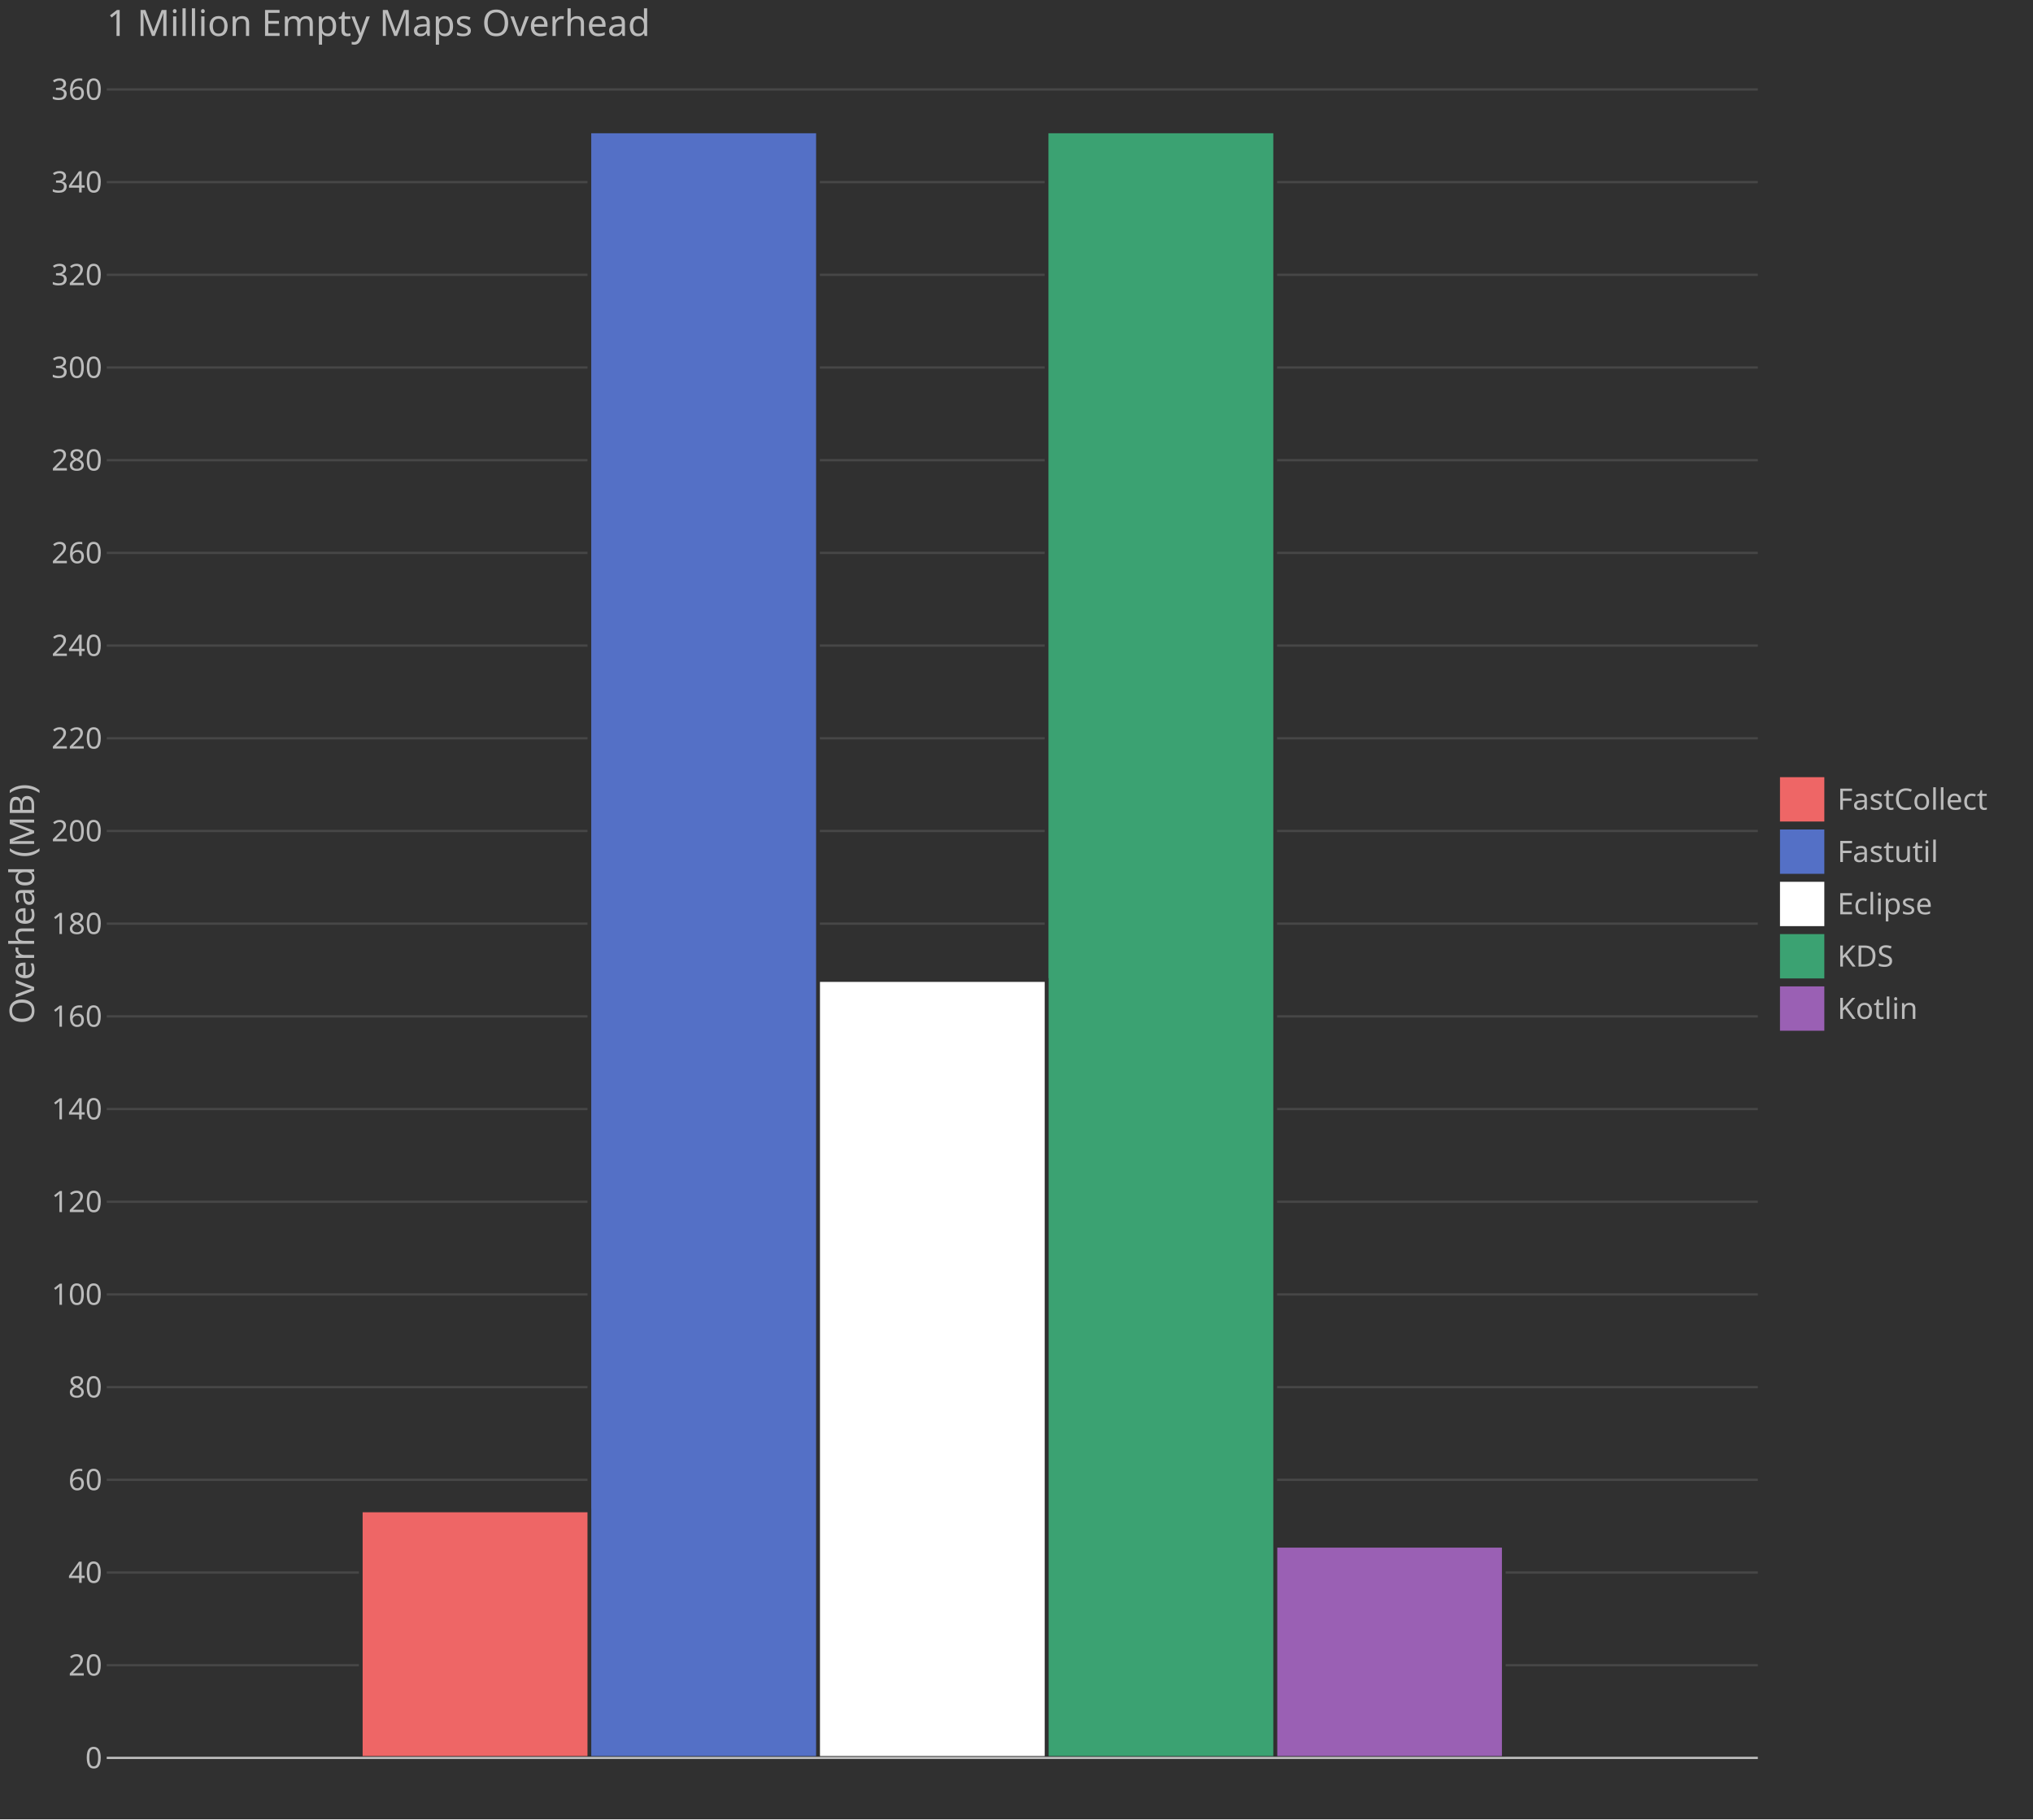
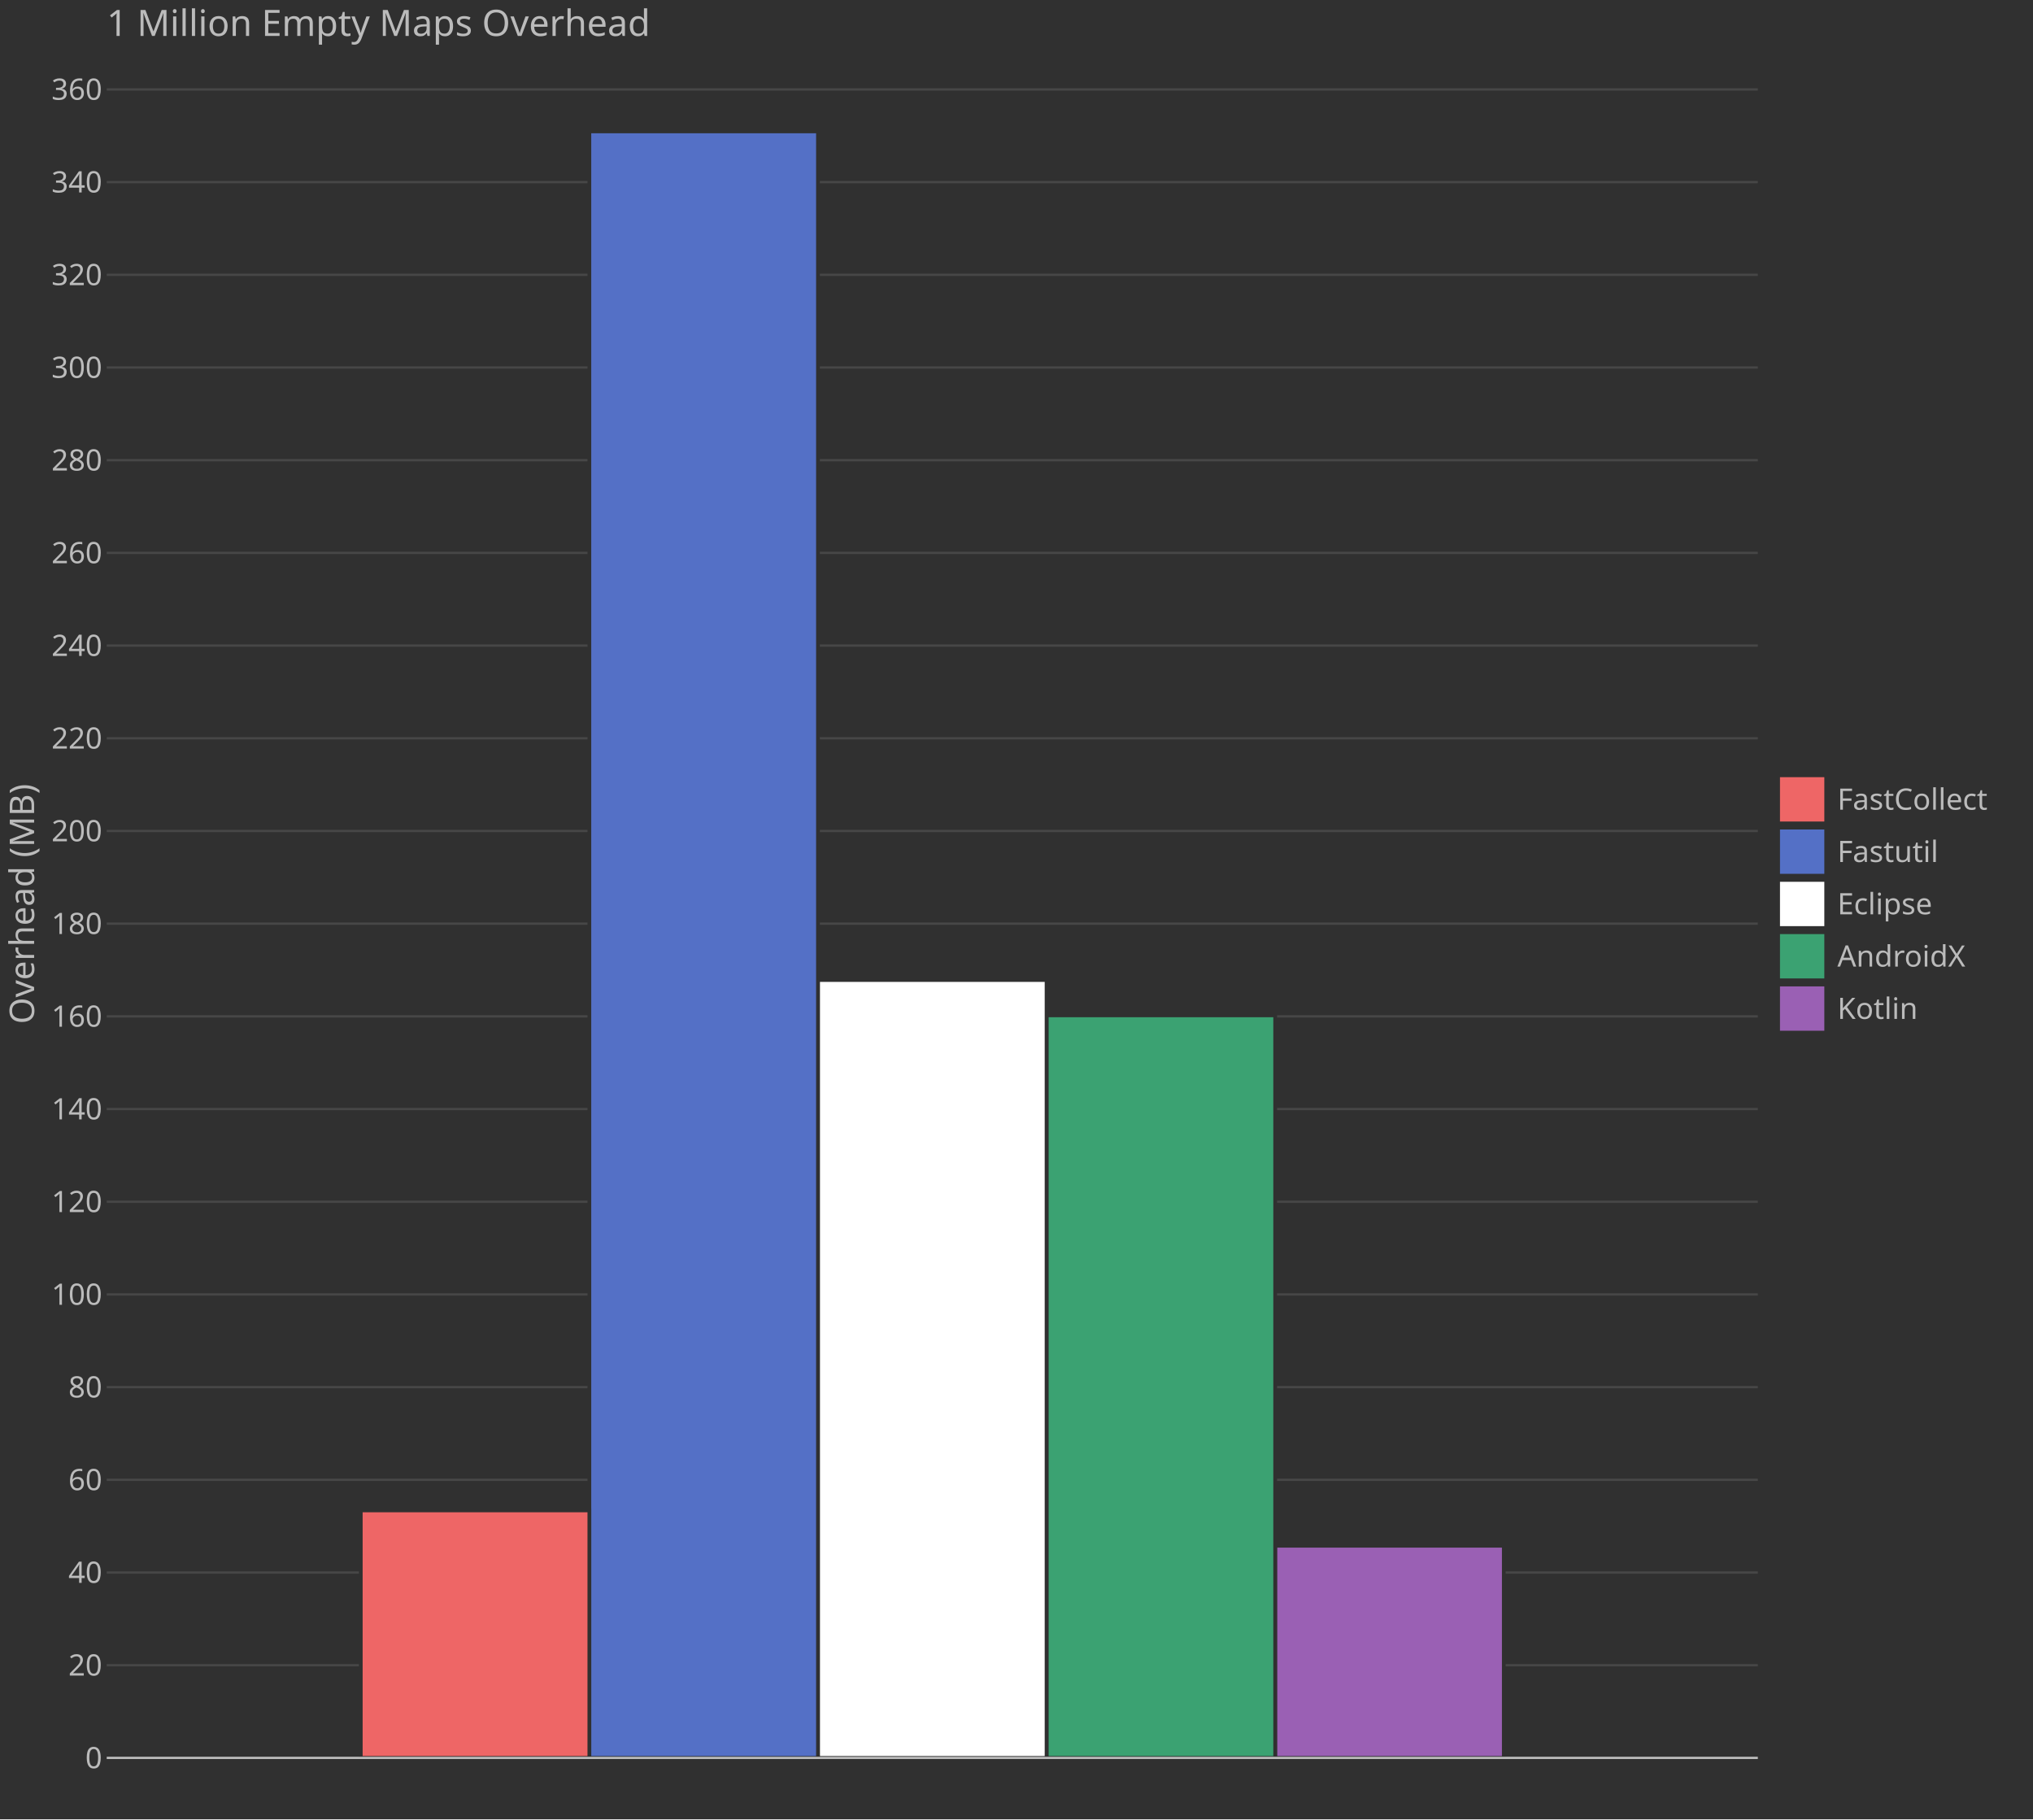
<svg xmlns="http://www.w3.org/2000/svg" display="block" class="plt-container" width="894.0" height="800.0">
  <style type="text/css">
  .plt-container {
   font-family: sans-serif;
   user-select: none;
   -webkit-user-select: none;
   -moz-user-select: none;
   -ms-user-select: none;
}
text {
   text-rendering: optimizeLegibility;
}
- #pAvN6tB .plot-title {
+ #p9MZUc9 .plot-title {
fill: #bbbbbb;
font-weight: normal;
   font-style: normal;font-family: sans-serif;
font-size: 16.0px;

}
- #pAvN6tB .plot-subtitle {
+ #p9MZUc9 .plot-subtitle {
fill: #bbbbbb;
font-weight: normal;
   font-style: normal;font-family: sans-serif;
font-size: 15.0px;

}
- #pAvN6tB .plot-caption {
- fill: #bbbbbb;
- font-weight: normal;
-    font-style: normal;font-family: sans-serif;
- font-size: 13.0px;
- 
- }
- #pAvN6tB .hyperlink-element {
+ #p9MZUc9 .plot-caption {
+ fill: #bbbbbb;
+ font-weight: normal;
+    font-style: normal;font-family: sans-serif;
+ font-size: 13.0px;
+ 
+ }
+ #p9MZUc9 .hyperlink-element {
fill: #118ed8;
font-weight: normal;
   font-style: normal;
}
- #pAvN6tB .legend-title {
+ #p9MZUc9 .legend-title {
fill: #bbbbbb;
font-weight: normal;
   font-style: normal;font-family: sans-serif;
font-size: 15.0px;

}
- #pAvN6tB .legend-item {
- fill: #bbbbbb;
- font-weight: normal;
-    font-style: normal;font-family: sans-serif;
- font-size: 13.0px;
- 
- }
- #pAvN6tB .axis-title-x {
+ #p9MZUc9 .legend-item {
+ fill: #bbbbbb;
+ font-weight: normal;
+    font-style: normal;font-family: sans-serif;
+ font-size: 13.0px;
+ 
+ }
+ #p9MZUc9 .axis-title-x {
fill: #bbbbbb;
font-weight: normal;
   font-style: normal;font-family: sans-serif;
font-size: 15.0px;

}
- #pAvN6tB .axis-text-x {
- fill: #bbbbbb;
- font-weight: normal;
-    font-style: normal;font-family: sans-serif;
- font-size: 13.0px;
- 
- }
- #dmxBR7i .axis-tooltip-text-x {
+ #p9MZUc9 .axis-text-x {
+ fill: #bbbbbb;
+ font-weight: normal;
+    font-style: normal;font-family: sans-serif;
+ font-size: 13.0px;
+ 
+ }
+ #dPOtJm1 .axis-tooltip-text-x {
fill: #303030;
font-weight: normal;
   font-style: normal;font-family: sans-serif;
font-size: 13.0px;

}
- #pAvN6tB .axis-title-y {
+ #p9MZUc9 .axis-title-y {
fill: #bbbbbb;
font-weight: normal;
   font-style: normal;font-family: sans-serif;
font-size: 15.0px;

}
- #pAvN6tB .axis-text-y {
- fill: #bbbbbb;
- font-weight: normal;
-    font-style: normal;font-family: sans-serif;
- font-size: 13.0px;
- 
- }
- #dmxBR7i .axis-tooltip-text-y {
+ #p9MZUc9 .axis-text-y {
+ fill: #bbbbbb;
+ font-weight: normal;
+    font-style: normal;font-family: sans-serif;
+ font-size: 13.0px;
+ 
+ }
+ #dPOtJm1 .axis-tooltip-text-y {
fill: #303030;
font-weight: normal;
   font-style: normal;font-family: sans-serif;
font-size: 13.0px;

}
- #pAvN6tB .facet-strip-text-x {
- fill: #bbbbbb;
- font-weight: normal;
-    font-style: normal;font-family: sans-serif;
- font-size: 13.0px;
- 
- }
- #pAvN6tB .facet-strip-text-y {
- fill: #bbbbbb;
- font-weight: normal;
-    font-style: normal;font-family: sans-serif;
- font-size: 13.0px;
- 
- }
- #dmxBR7i .tooltip-text {
- fill: #bbbbbb;
- font-weight: normal;
-    font-style: normal;font-family: sans-serif;
- font-size: 13.0px;
- 
- }
- #dmxBR7i .tooltip-title {
+ #p9MZUc9 .facet-strip-text-x {
+ fill: #bbbbbb;
+ font-weight: normal;
+    font-style: normal;font-family: sans-serif;
+ font-size: 13.0px;
+ 
+ }
+ #p9MZUc9 .facet-strip-text-y {
+ fill: #bbbbbb;
+ font-weight: normal;
+    font-style: normal;font-family: sans-serif;
+ font-size: 13.0px;
+ 
+ }
+ #dPOtJm1 .tooltip-text {
+ fill: #bbbbbb;
+ font-weight: normal;
+    font-style: normal;font-family: sans-serif;
+ font-size: 13.0px;
+ 
+ }
+ #dPOtJm1 .tooltip-title {
fill: #bbbbbb;
font-weight: bold;
   font-style: normal;font-family: sans-serif;
font-size: 13.0px;

}
- #dmxBR7i .tooltip-label {
+ #dPOtJm1 .tooltip-label {
fill: #bbbbbb;
font-weight: bold;
   font-style: normal;font-family: sans-serif;
font-size: 13.0px;

}

  </style>
-   <g id="pAvN6tB">
+   <g id="p9MZUc9">
    <path fill-rule="evenodd" fill="rgb(48,48,48)" fill-opacity="1.0" d="M0.0 0.0 L0.0 800.0 L894.0 800.0 L894.0 0.0 Z">
    </path>
    <g transform="translate(21.0 22.0 ) ">
      <g>
        <g transform="translate(25.94182 0.0 ) ">
          <g>
          </g>
        </g>
        <g transform="translate(25.94182 0.0 ) ">
          <g>
            <line x1="0.0" y1="751.0" x2="726.043" y2="751.0" stroke="rgb(71,71,71)" stroke-opacity="1.0" stroke-width="1.0" fill="none">
            </line>
            <line x1="0.0" y1="710.24" x2="726.043" y2="710.24" stroke="rgb(71,71,71)" stroke-opacity="1.0" stroke-width="1.0" fill="none">
            </line>
            <line x1="0.0" y1="669.48" x2="726.043" y2="669.48" stroke="rgb(71,71,71)" stroke-opacity="1.0" stroke-width="1.0" fill="none">
            </line>
            <line x1="0.0" y1="628.72" x2="726.043" y2="628.72" stroke="rgb(71,71,71)" stroke-opacity="1.0" stroke-width="1.0" fill="none">
            </line>
            <line x1="0.0" y1="587.961" x2="726.043" y2="587.961" stroke="rgb(71,71,71)" stroke-opacity="1.0" stroke-width="1.0" fill="none">
            </line>
            <line x1="0.0" y1="547.201" x2="726.043" y2="547.201" stroke="rgb(71,71,71)" stroke-opacity="1.0" stroke-width="1.0" fill="none">
            </line>
            <line x1="0.0" y1="506.441" x2="726.043" y2="506.441" stroke="rgb(71,71,71)" stroke-opacity="1.0" stroke-width="1.0" fill="none">
            </line>
            <line x1="0.0" y1="465.681" x2="726.043" y2="465.681" stroke="rgb(71,71,71)" stroke-opacity="1.0" stroke-width="1.0" fill="none">
            </line>
            <line x1="0.0" y1="424.921" x2="726.043" y2="424.921" stroke="rgb(71,71,71)" stroke-opacity="1.0" stroke-width="1.0" fill="none">
            </line>
            <line x1="0.0" y1="384.161" x2="726.043" y2="384.161" stroke="rgb(71,71,71)" stroke-opacity="1.0" stroke-width="1.0" fill="none">
            </line>
            <line x1="0.0" y1="343.401" x2="726.043" y2="343.401" stroke="rgb(71,71,71)" stroke-opacity="1.0" stroke-width="1.0" fill="none">
            </line>
            <line x1="0.0" y1="302.641" x2="726.043" y2="302.641" stroke="rgb(71,71,71)" stroke-opacity="1.0" stroke-width="1.0" fill="none">
            </line>
            <line x1="0.0" y1="261.882" x2="726.043" y2="261.882" stroke="rgb(71,71,71)" stroke-opacity="1.0" stroke-width="1.0" fill="none">
            </line>
            <line x1="0.0" y1="221.122" x2="726.043" y2="221.122" stroke="rgb(71,71,71)" stroke-opacity="1.0" stroke-width="1.0" fill="none">
            </line>
            <line x1="0.0" y1="180.362" x2="726.043" y2="180.362" stroke="rgb(71,71,71)" stroke-opacity="1.0" stroke-width="1.0" fill="none">
            </line>
            <line x1="0.0" y1="139.602" x2="726.043" y2="139.602" stroke="rgb(71,71,71)" stroke-opacity="1.0" stroke-width="1.0" fill="none">
            </line>
            <line x1="0.0" y1="98.842" x2="726.043" y2="98.842" stroke="rgb(71,71,71)" stroke-opacity="1.0" stroke-width="1.0" fill="none">
            </line>
            <line x1="0.0" y1="58.082" x2="726.043" y2="58.082" stroke="rgb(71,71,71)" stroke-opacity="1.0" stroke-width="1.0" fill="none">
            </line>
            <line x1="0.0" y1="17.322" x2="726.043" y2="17.322" stroke="rgb(71,71,71)" stroke-opacity="1.0" stroke-width="1.0" fill="none">
            </line>
          </g>
        </g>
      </g>
-       <g clip-path="url(#cTX9VSe)" clip-bounds-jfx="[rect (25.942, 0.0), (726.043, 751.0)]">
+       <g clip-path="url(#cOkQfam)" clip-bounds-jfx="[rect (25.942, 0.0), (726.043, 751.0)]">
        <g transform="translate(25.94182 0.0 ) ">
          <g>
            <g>
              <rect x="513.815" y="657.708" height="93.292" width="100.529" stroke="rgb(48,48,48)" stroke-opacity="1.0" fill="rgb(154,96,180)" fill-opacity="1.0" stroke-width="1.65">
              </rect>
-               <rect x="413.286" y="35.762" height="715.238" width="100.529" stroke="rgb(48,48,48)" stroke-opacity="1.0" fill="rgb(59,162,114)" fill-opacity="1.0" stroke-width="1.65">
+               <rect x="413.286" y="424.478" height="326.522" width="100.529" stroke="rgb(48,48,48)" stroke-opacity="1.0" fill="rgb(59,162,114)" fill-opacity="1.0" stroke-width="1.65">
              </rect>
              <rect x="312.757" y="408.93" height="342.07" width="100.529" stroke="rgb(48,48,48)" stroke-opacity="1.0" fill="rgb(255,255,255)" fill-opacity="1.0" stroke-width="1.65">
              </rect>
              <rect x="212.228" y="35.762" height="715.238" width="100.529" stroke="rgb(48,48,48)" stroke-opacity="1.0" fill="rgb(84,112,198)" fill-opacity="1.0" stroke-width="1.65">
              </rect>
              <rect x="111.699" y="642.159" height="108.841" width="100.529" stroke="rgb(48,48,48)" stroke-opacity="1.0" fill="rgb(238,102,102)" fill-opacity="1.0" stroke-width="1.65">
              </rect>
            </g>
          </g>
        </g>
        <defs>
-           <clipPath id="cTX9VSe">
+           <clipPath id="cOkQfam">
            <rect x="25.942" y="0.0" width="726.043" height="751.0">
            </rect>
          </clipPath>
        </defs>
      </g>
      <g>
        <g transform="translate(25.94182 751.0 ) ">
          <line x1="0.0" y1="0.0" x2="726.043" y2="0.0" stroke-width="1.0" stroke="rgb(187,187,187)" stroke-opacity="1.0">
          </line>
        </g>
        <g transform="translate(25.94182 0.0 ) ">
          <g transform="translate(0.0 751.0 ) ">
            <g transform="translate(-2.0 0.0 ) ">
              <text class="axis-text-y" text-anchor="end" dy="0.35em" y="0.0">
                <tspan>0</tspan>
              </text>
            </g>
          </g>
          <g transform="translate(0.0 710.2401 ) ">
            <g transform="translate(-2.0 0.0 ) ">
              <text class="axis-text-y" text-anchor="end" dy="0.35em" y="0.0">
                <tspan>20</tspan>
              </text>
            </g>
          </g>
          <g transform="translate(0.0 669.4803 ) ">
            <g transform="translate(-2.0 0.0 ) ">
              <text class="axis-text-y" text-anchor="end" dy="0.35em" y="0.0">
                <tspan>40</tspan>
              </text>
            </g>
          </g>
          <g transform="translate(0.0 628.7204 ) ">
            <g transform="translate(-2.0 0.0 ) ">
              <text class="axis-text-y" text-anchor="end" dy="0.35em" y="0.0">
                <tspan>60</tspan>
              </text>
            </g>
          </g>
          <g transform="translate(0.0 587.9605 ) ">
            <g transform="translate(-2.0 0.0 ) ">
              <text class="axis-text-y" text-anchor="end" dy="0.35em" y="0.0">
                <tspan>80</tspan>
              </text>
            </g>
          </g>
          <g transform="translate(0.0 547.2007 ) ">
            <g transform="translate(-2.0 0.0 ) ">
              <text class="axis-text-y" text-anchor="end" dy="0.35em" y="0.0">
                <tspan>100</tspan>
              </text>
            </g>
          </g>
          <g transform="translate(0.0 506.4408 ) ">
            <g transform="translate(-2.0 0.0 ) ">
              <text class="axis-text-y" text-anchor="end" dy="0.35em" y="0.0">
                <tspan>120</tspan>
              </text>
            </g>
          </g>
          <g transform="translate(0.0 465.681 ) ">
            <g transform="translate(-2.0 0.0 ) ">
              <text class="axis-text-y" text-anchor="end" dy="0.35em" y="0.0">
                <tspan>140</tspan>
              </text>
            </g>
          </g>
          <g transform="translate(0.0 424.9211 ) ">
            <g transform="translate(-2.0 0.0 ) ">
              <text class="axis-text-y" text-anchor="end" dy="0.35em" y="0.0">
                <tspan>160</tspan>
              </text>
            </g>
          </g>
          <g transform="translate(0.0 384.1612 ) ">
            <g transform="translate(-2.0 0.0 ) ">
              <text class="axis-text-y" text-anchor="end" dy="0.35em" y="0.0">
                <tspan>180</tspan>
              </text>
            </g>
          </g>
          <g transform="translate(0.0 343.4014 ) ">
            <g transform="translate(-2.0 0.0 ) ">
              <text class="axis-text-y" text-anchor="end" dy="0.35em" y="0.0">
                <tspan>200</tspan>
              </text>
            </g>
          </g>
          <g transform="translate(0.0 302.6415 ) ">
            <g transform="translate(-2.0 0.0 ) ">
              <text class="axis-text-y" text-anchor="end" dy="0.35em" y="0.0">
                <tspan>220</tspan>
              </text>
            </g>
          </g>
          <g transform="translate(0.0 261.8816 ) ">
            <g transform="translate(-2.0 0.0 ) ">
              <text class="axis-text-y" text-anchor="end" dy="0.35em" y="0.0">
                <tspan>240</tspan>
              </text>
            </g>
          </g>
          <g transform="translate(0.0 221.1218 ) ">
            <g transform="translate(-2.0 0.0 ) ">
              <text class="axis-text-y" text-anchor="end" dy="0.35em" y="0.0">
                <tspan>260</tspan>
              </text>
            </g>
          </g>
          <g transform="translate(0.0 180.3619 ) ">
            <g transform="translate(-2.0 0.0 ) ">
              <text class="axis-text-y" text-anchor="end" dy="0.35em" y="0.0">
                <tspan>280</tspan>
              </text>
            </g>
          </g>
          <g transform="translate(0.0 139.602 ) ">
            <g transform="translate(-2.0 0.0 ) ">
              <text class="axis-text-y" text-anchor="end" dy="0.35em" y="0.0">
                <tspan>300</tspan>
              </text>
            </g>
          </g>
          <g transform="translate(0.0 98.84217 ) ">
            <g transform="translate(-2.0 0.0 ) ">
              <text class="axis-text-y" text-anchor="end" dy="0.35em" y="0.0">
                <tspan>320</tspan>
              </text>
            </g>
          </g>
          <g transform="translate(0.0 58.08231 ) ">
            <g transform="translate(-2.0 0.0 ) ">
              <text class="axis-text-y" text-anchor="end" dy="0.35em" y="0.0">
                <tspan>340</tspan>
              </text>
            </g>
          </g>
          <g transform="translate(0.0 17.32244 ) ">
            <g transform="translate(-2.0 0.0 ) ">
              <text class="axis-text-y" text-anchor="end" dy="0.35em" y="0.0">
                <tspan>360</tspan>
              </text>
            </g>
          </g>
        </g>
      </g>
    </g>
    <g transform="translate(46.94182 15.8 ) ">
      <text class="plot-title" y="0.0">
        <tspan>1 Million Empty Maps Overhead</tspan>
      </text>
    </g>
    <g transform="translate(15.0 397.5 ) rotate(-90.0 ) ">
      <text class="axis-title-y" y="0.0" text-anchor="middle">
        <tspan>Overhead (MB)</tspan>
      </text>
    </g>
    <g transform="translate(409.9632 794.0 ) ">
    </g>
    <g transform="translate(775.9845 335.0 ) ">
      <rect x="0.0" y="0.0" height="125.0" width="115.015" stroke="rgb(187,187,187)" stroke-opacity="1.0" stroke-width="0.0" fill="rgb(48,48,48)" fill-opacity="1.0">
      </rect>
      <g transform="translate(5.0 5.0 ) ">
        <g transform="">
          <g transform="">
            <g>
              <g transform="translate(1.0 1.0 ) ">
                <g>
                  <rect x="0.0" y="0.0" height="21.0" width="21.0" stroke="rgb(48,48,48)" stroke-opacity="1.0" fill="rgb(238,102,102)" fill-opacity="1.0" stroke-width="1.5">
                  </rect>
                </g>
              </g>
            </g>
            <g transform="translate(26.9903 11.5 ) ">
              <text class="legend-item" y="0.0" dy="0.35em">
                <tspan>FastCollect</tspan>
              </text>
            </g>
          </g>
          <g transform="translate(0.0 23.0 ) ">
            <g>
              <g transform="translate(1.0 1.0 ) ">
                <g>
                  <rect x="0.0" y="0.0" height="21.0" width="21.0" stroke="rgb(48,48,48)" stroke-opacity="1.0" fill="rgb(84,112,198)" fill-opacity="1.0" stroke-width="1.5">
                  </rect>
                </g>
              </g>
            </g>
            <g transform="translate(26.9903 11.5 ) ">
              <text class="legend-item" y="0.0" dy="0.35em">
                <tspan>Fastutil</tspan>
              </text>
            </g>
          </g>
          <g transform="translate(0.0 46.0 ) ">
            <g>
              <g transform="translate(1.0 1.0 ) ">
                <g>
                  <rect x="0.0" y="0.0" height="21.0" width="21.0" stroke="rgb(48,48,48)" stroke-opacity="1.0" fill="rgb(255,255,255)" fill-opacity="1.0" stroke-width="1.5">
                  </rect>
                </g>
              </g>
            </g>
            <g transform="translate(26.9903 11.5 ) ">
              <text class="legend-item" y="0.0" dy="0.35em">
                <tspan>Eclipse</tspan>
              </text>
            </g>
          </g>
          <g transform="translate(0.0 69.0 ) ">
            <g>
              <g transform="translate(1.0 1.0 ) ">
                <g>
                  <rect x="0.0" y="0.0" height="21.0" width="21.0" stroke="rgb(48,48,48)" stroke-opacity="1.0" fill="rgb(59,162,114)" fill-opacity="1.0" stroke-width="1.5">
                  </rect>
                </g>
              </g>
            </g>
            <g transform="translate(26.9903 11.5 ) ">
              <text class="legend-item" y="0.0" dy="0.35em">
-                 <tspan>KDS</tspan>
+                 <tspan>AndroidX</tspan>
              </text>
            </g>
          </g>
          <g transform="translate(0.0 92.0 ) ">
            <g>
              <g transform="translate(1.0 1.0 ) ">
                <g>
                  <rect x="0.0" y="0.0" height="21.0" width="21.0" stroke="rgb(48,48,48)" stroke-opacity="1.0" fill="rgb(154,96,180)" fill-opacity="1.0" stroke-width="1.5">
                  </rect>
                </g>
              </g>
            </g>
            <g transform="translate(26.9903 11.5 ) ">
              <text class="legend-item" y="0.0" dy="0.35em">
                <tspan>Kotlin</tspan>
              </text>
            </g>
          </g>
        </g>
      </g>
    </g>
    <path fill="rgb(0,0,0)" fill-opacity="0.0" stroke="rgb(187,187,187)" stroke-opacity="1.0" stroke-width="0.0" d="M0.0 0.0 L0.0 800.0 L894.0 800.0 L894.0 0.0 Z" pointer-events="none">
    </path>
  </g>
-   <g id="dmxBR7i">
+   <g id="dPOtJm1">
  </g>
</svg>
